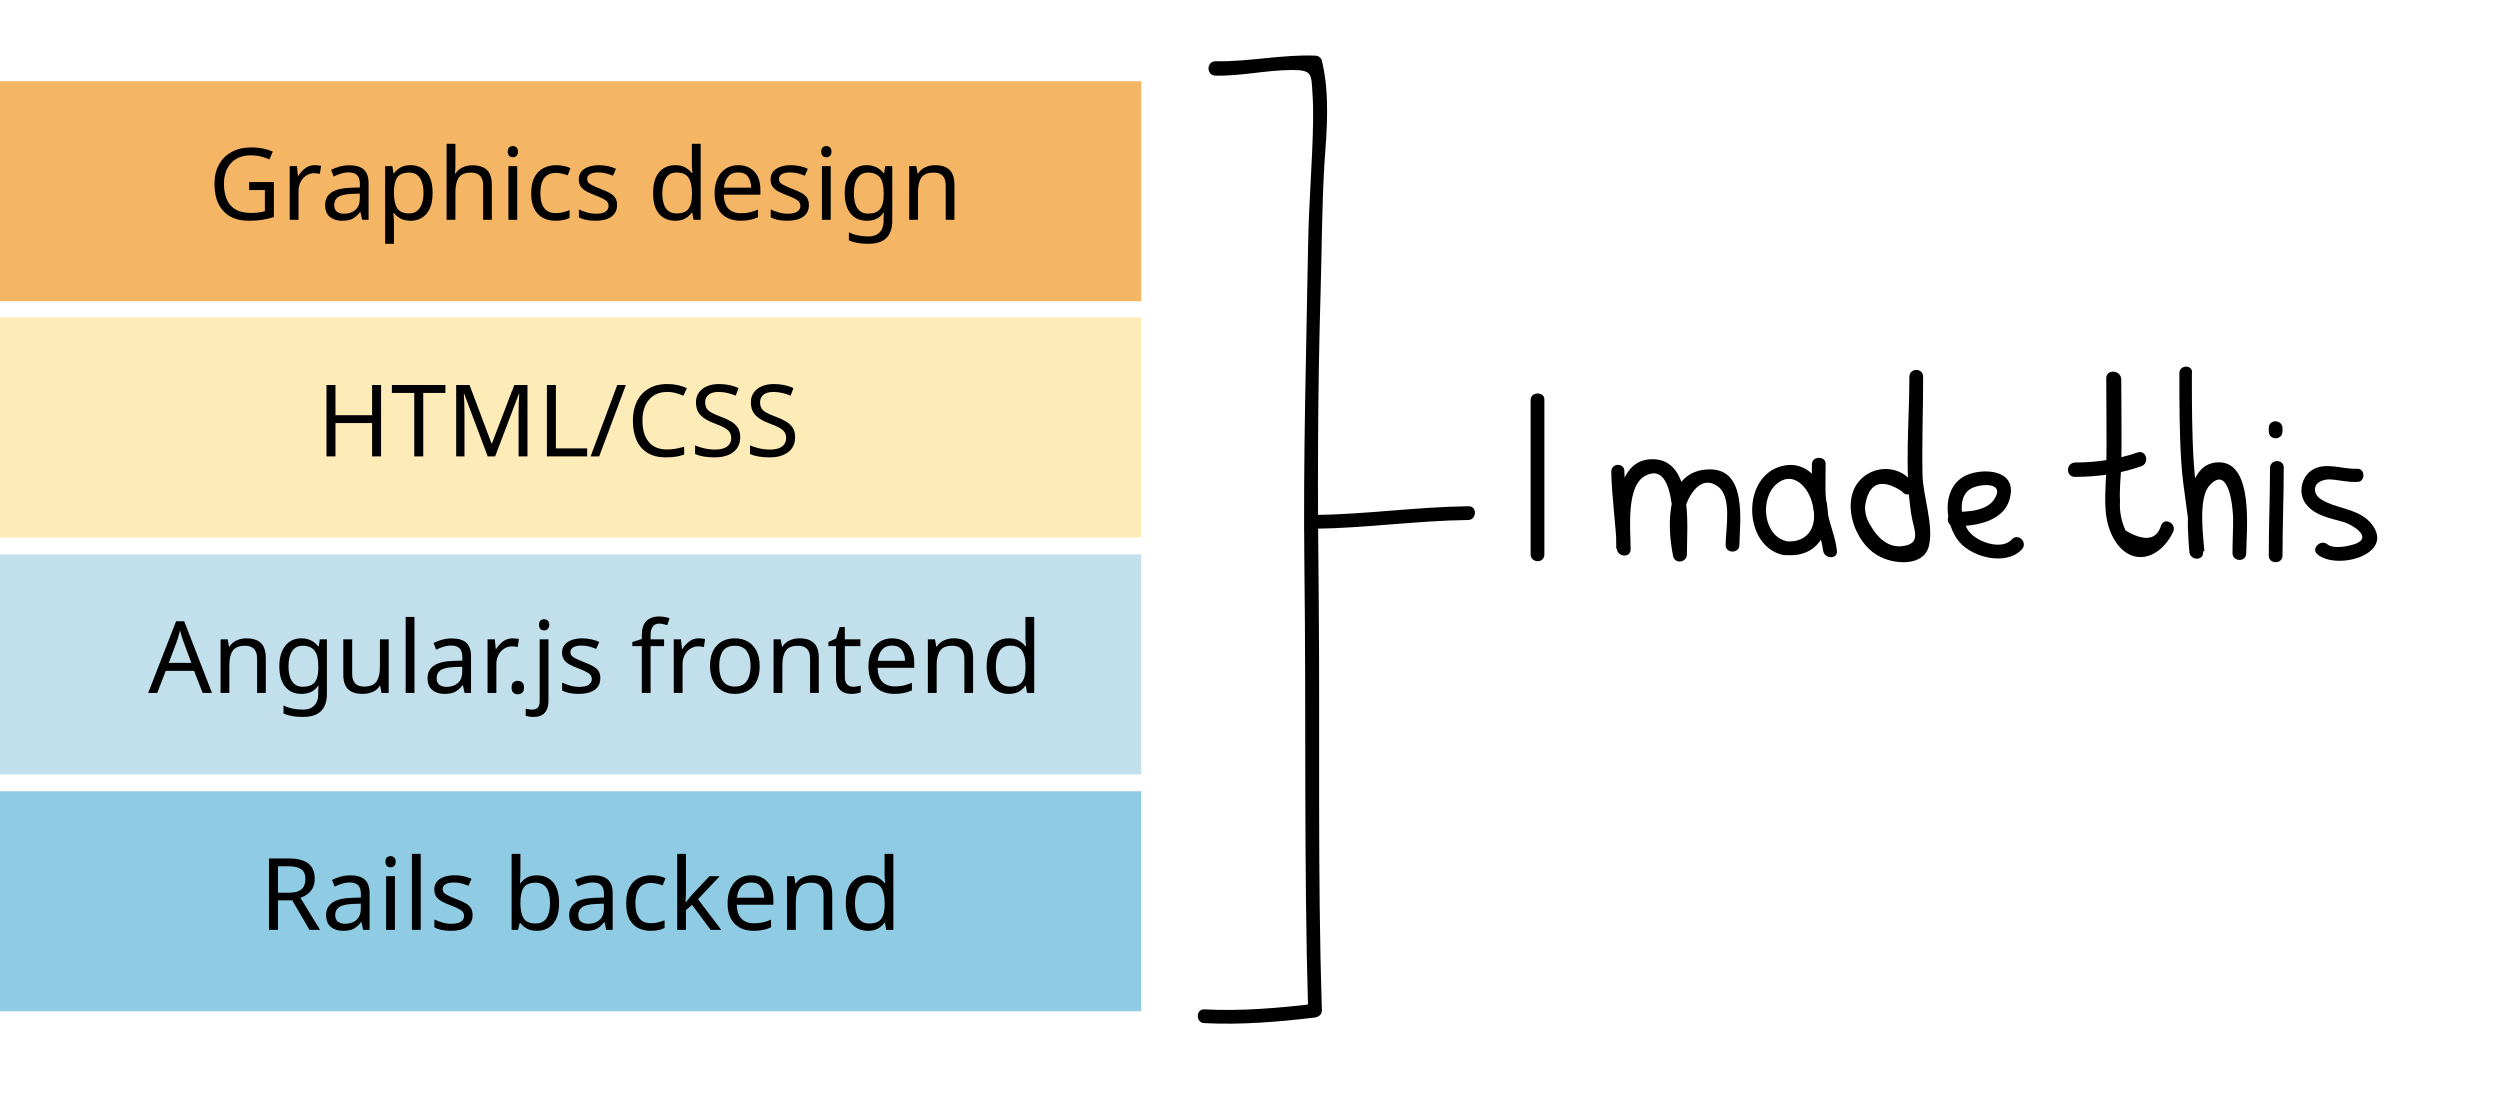
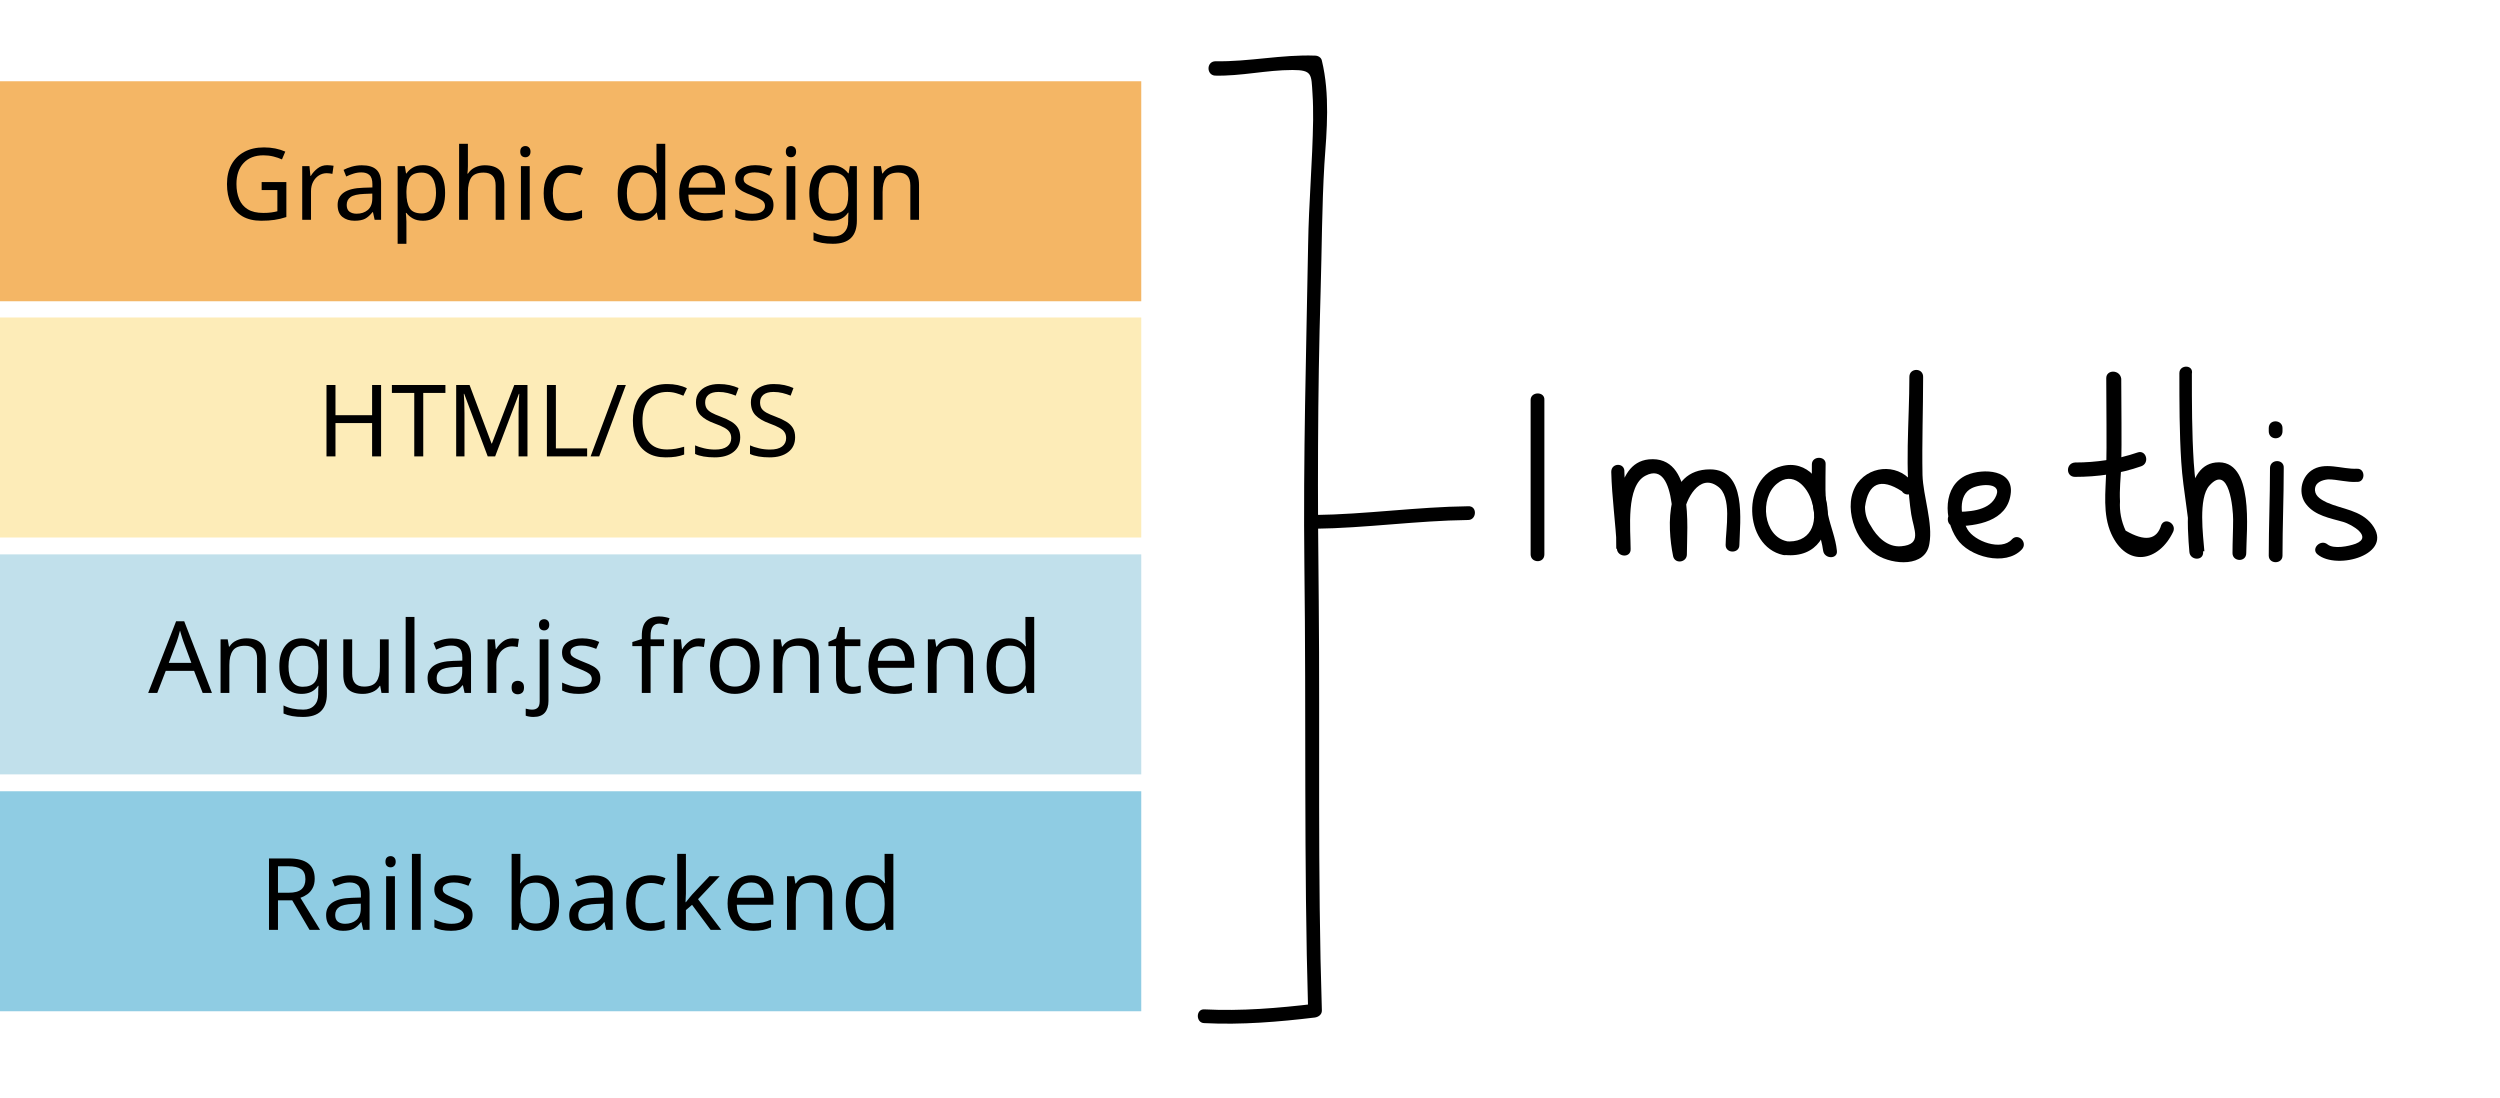
<svg xmlns="http://www.w3.org/2000/svg" version="1.1" id="Layer_1" x="0px" y="0px" viewBox="50 -16.1 400 175.6" style="enable-background:new 50 -16.1 400 175.6;" xml:space="preserve">
  <style type="text/css">
	.st0{fill:#C1E0EB;}
	.st1{fill:#8FCCE3;}
	.st2{fill:none;}
	.st3{font-family:'HelveticaNeue-Italic';}
	.st4{font-size:16px;}
	.st5{fill:#FDECB8;}
	.st6{fill:#F4B665;}
</style>
  <g id="Layer_1_1_">
    <rect id="XMLID_1_" x="50" y="72.6" class="st0" width="182.6" height="35.2" />
    <rect id="XMLID_17_" x="50" y="110.5" class="st1" width="182.6" height="35.2" />
  </g>
  <g id="Layer_2">
    <rect id="XMLID_232_" x="50" y="121.2" class="st2" width="182.6" height="13.7" />
    <text id="XMLID_231_" transform="matrix(1 0 0 1 91.4921 132.6741)" class="st3 st4">Rails backend</text>
    <rect id="XMLID_230_" x="50" y="83.3" class="st2" width="182.6" height="13.7" />
    <text id="XMLID_229_" transform="matrix(1 0 0 1 73.7084 94.7683)" class="st3 st4">Angular.js frontend</text>
    <rect id="XMLID_228_" x="50" y="34.7" class="st5" width="182.6" height="35.2" />
    <rect id="XMLID_227_" x="50" y="45.5" class="st2" width="182.6" height="13.7" />
    <text id="XMLID_226_" transform="matrix(1 0 0 1 100.6918 56.9236)" class="st3 st4">HTML/CSS</text>
    <rect id="XMLID_225_" x="50" y="-3.1" class="st6" width="182.6" height="35.2" />
    <rect id="XMLID_224_" x="50" y="7.6" class="st2" width="182.6" height="13.7" />
-     <text id="XMLID_223_" transform="matrix(1 0 0 1 83.3481 19.0634)" class="st3 st4">Graphics design</text>
+     <text id="XMLID_223_" transform="matrix(1 0 0 1 85.3481 19.0634)" class="st3 st4">Graphic design</text>
  </g>
  <g id="annotation">
    <g id="XMLID_28_">
      <g id="XMLID_119_">
        <path id="XMLID_123_" d="M294.9,47.9c0,8.2,0,16.5,0,24.7c0,1.4,2.2,1.5,2.2,0c0-8.2,0-16.5,0-24.7     C297.2,46.5,294.9,46.5,294.9,47.9L294.9,47.9z" />
      </g>
    </g>
    <g id="XMLID_29_">
      <g id="XMLID_113_">
        <path id="XMLID_117_" d="M307.8,59.4c0.1,4.1,0.7,8.2,0.9,12.3c0.1,1.4,2.3,1.5,2.2,0c0-3-0.8-10.1,2.4-11.7     c5.2-2.7,4.4,10.2,4.4,12.6c0.7-0.1,1.5-0.2,2.2-0.3c-0.4-2-0.8-4.1-0.5-6.1c0.3-2.4,2.5-6.6,5.4-4.5c2.4,1.6,1.3,6.9,1.3,9.4     c0,1.4,2.2,1.4,2.2,0c0.1-3.9,1.2-12.1-4.7-12.1c-7.2,0-6.9,9-5.9,13.9c0.3,1.3,2.2,1,2.2-0.3c0-4.3,1.2-15.9-6.1-15.2     c-5.8,0.6-5.2,10.2-5.2,14.3c0.8,0,1.5,0,2.2,0c-0.2-4.1-0.8-8.2-0.9-12.3C310,57.9,307.8,57.9,307.8,59.4L307.8,59.4z" />
      </g>
    </g>
    <g id="XMLID_30_">
      <g id="XMLID_107_">
        <path id="XMLID_111_" d="M335.9,70.5c-3.8-0.8-4.4-6.9-1.6-9.2c2.5-2.1,4.9,0.4,5.6,2.9c1.1,3.5-0.3,6.7-4.3,6.3     c-1.4-0.1-1.4,2.1,0,2.2c10.5,1,7.8-16.5-0.6-14.2c-6.4,1.7-6.1,12.8,0.3,14.2C336.8,73,337.4,70.8,335.9,70.5L335.9,70.5z" />
      </g>
    </g>
    <g id="XMLID_31_">
      <g id="XMLID_101_">
        <path id="XMLID_105_" d="M339.9,58.2c0,2.5-0.1,4.9,0.3,7.4c0.3,2.2,1.2,4.2,1.5,6.4c0.2,1.4,2.4,1.4,2.2,0c-0.2-2-1-3.8-1.4-5.7     c-0.6-2.7-0.4-5.4-0.4-8.1C342.2,56.8,339.9,56.8,339.9,58.2L339.9,58.2z" />
      </g>
    </g>
    <g id="XMLID_32_">
      <g id="XMLID_95_">
        <path id="XMLID_99_" d="M355.5,44.2c0,7.2-0.8,14.8,0.3,22c0.4,2.5,1.8,4.8-1.6,5.1c-2.2,0.2-3.9-1.5-4.9-3.3     c-0.6-0.9-0.9-1.9-0.9-3c0.5-3.8,2.5-4.7,5.9-2.5c0.8,1.2,2.7,0.1,1.9-1.1c-2-3.2-6.7-3.3-9-0.2c-2.5,3.5-0.4,9.4,3.1,11.5     c2.6,1.6,7.8,2,8.4-1.8c0.6-3.3-1-7.6-1.1-11c-0.1-5.2,0.1-10.4,0.1-15.6C357.8,42.7,355.5,42.7,355.5,44.2L355.5,44.2z" />
      </g>
    </g>
    <g id="XMLID_34_">
      <g id="XMLID_89_">
        <path id="XMLID_93_" d="M362.7,68.1c3.6,0,8.4-0.8,9-5.1c0.6-4-4.4-4.2-7-3.1c-3.9,1.7-3.7,7.1-1.6,10.2     c1.9,2.9,7.8,4.5,10.4,1.7c1-1.1-0.6-2.7-1.6-1.6c-1.7,1.9-6,0.3-7.1-1.6s-1.6-5.5,0.7-6.6c1.4-0.7,5.2-1,3.7,1.6     c-1.2,2.1-4.4,2.2-6.5,2.2C361.3,65.9,361.3,68.1,362.7,68.1L362.7,68.1z" />
      </g>
    </g>
    <g id="XMLID_36_">
      <g id="XMLID_83_">
        <path id="XMLID_87_" d="M387,44.4c0,4.9,0.1,9.8,0,14.8c-0.1,3.3-0.6,7,0.8,10.1c2.5,5.5,7.6,4.5,9.9-0.3     c0.6-1.3-1.3-2.4-1.9-1.1c-0.7,2.4-2.6,2.7-5.7,0.9c-0.7-1.5-1-3.1-0.9-4.7c-0.1-1.8,0.1-3.7,0.2-5.5c0.1-4.7,0-9.4,0-14.1     C389.2,43,387,43,387,44.4L387,44.4z" />
      </g>
    </g>
    <g id="XMLID_43_">
      <g id="XMLID_81_">
        <path id="XMLID_118_" d="M382,60.2c3.6,0,7.2-0.5,10.6-1.7c1.4-0.5,0.8-2.7-0.6-2.2c-3.2,1.1-6.6,1.6-10,1.6     C380.5,58,380.5,60.2,382,60.2L382,60.2z" />
      </g>
    </g>
    <g id="XMLID_50_">
      <g id="XMLID_70_">
        <path id="XMLID_75_" d="M398.7,43.6c0,4.7,0,9.5,0.3,14.2c0.3,4.8,1.4,9.5,1.5,14.3c0.8,0,1.5,0,2.2,0c-0.2-2.5-1-8.5,0.8-10.5     c3.2-3.6,3.8,3.8,3.8,5.4c0,1.8-0.1,3.6-0.1,5.4c0,1.4,2.2,1.5,2.2,0c0-3.4,1.4-15.2-4.9-14.5c-5.4,0.6-4.5,10.7-4.2,14.3     c0.1,1.4,2.3,1.5,2.2,0c-0.1-4.8-1.2-9.5-1.5-14.3c-0.3-4.7-0.3-9.5-0.3-14.2C401,42.2,398.7,42.2,398.7,43.6L398.7,43.6z" />
      </g>
    </g>
    <g id="XMLID_57_">
      <g id="XMLID_63_">
        <path id="XMLID_68_" d="M413.2,58.8c0,4.7-0.2,9.3-0.2,14c0,1.4,2.2,1.4,2.2,0c0-4.7,0.2-9.3,0.2-14     C415.5,57.3,413.2,57.3,413.2,58.8L413.2,58.8z" />
      </g>
    </g>
    <g id="XMLID_64_">
      <g id="XMLID_56_">
        <path id="XMLID_61_" d="M415.2,52.9c0-0.2,0-0.3,0-0.5c0-1.4-2.2-1.5-2.2,0c0,0.2,0,0.3,0,0.5C413,54.4,415.2,54.4,415.2,52.9     L415.2,52.9z" />
      </g>
    </g>
    <g id="XMLID_71_">
      <g id="XMLID_49_">
        <path id="XMLID_54_" d="M427.1,58.9c-2.4,0.1-5.2-1.2-7.3,0.3c-1.7,1.2-2.1,3.8-0.8,5.4c1.4,1.8,3.8,2.2,5.9,2.8     c1.4,0.4,4.8,2.4,2,3.5c-1.1,0.4-3.5,0.9-4.5,0.1c-1.1-0.9-2.7,0.7-1.6,1.6c3.1,2.6,12.4,0,8.7-4.8c-1.8-2.3-4.7-2.4-7.2-3.5     c-0.8-0.4-1.8-0.9-1.9-1.9c-0.1-1.3,1.1-1.7,2.1-1.8c1.5,0,3,0.5,4.6,0.4C428.5,61.1,428.5,58.8,427.1,58.9L427.1,58.9z" />
      </g>
    </g>
    <g id="XMLID_2_">
      <g id="XMLID_42_">
        <path id="XMLID_47_" d="M244.4-4c4.2,0.1,8.2-0.9,12.4-0.9c3.2,0,3,0.7,3.2,3.8c0.1,1.4,0.1,2.8,0.1,4.2     c-0.1,6.7-0.7,13.3-0.8,19.9c-0.3,17.1-0.8,34.2-0.6,51.3c0.3,23.8-0.1,47.5,0.6,71.3c0.4-0.4,0.8-0.8,1.1-1.1     c-5.9,0.7-11.8,1.2-17.7,0.9c-1.4-0.1-1.4,2.2,0,2.2c5.9,0.3,11.9-0.2,17.7-0.9c0.6-0.1,1.1-0.5,1.1-1.1     c-0.7-21.9-0.3-43.7-0.5-65.5c-0.2-16.6-0.2-33,0.3-49.6c0.2-6.8,0.2-13.6,0.6-20.3c0.4-5.5,0.9-11.2-0.4-16.6     c-0.1-0.5-0.6-0.8-1.1-0.8c-5.3-0.2-10.6,1-15.9,0.9C243-6.3,243-4.1,244.4-4L244.4-4z" />
      </g>
    </g>
    <g id="XMLID_27_">
      <g id="XMLID_35_">
        <path id="XMLID_40_" d="M260.3,68.5c8.2-0.1,16.4-1.3,24.6-1.4c1.4,0,1.5-2.3,0-2.2c-8.2,0.1-16.4,1.3-24.6,1.4     C258.9,66.3,258.9,68.5,260.3,68.5L260.3,68.5z" />
      </g>
    </g>
  </g>
</svg>
